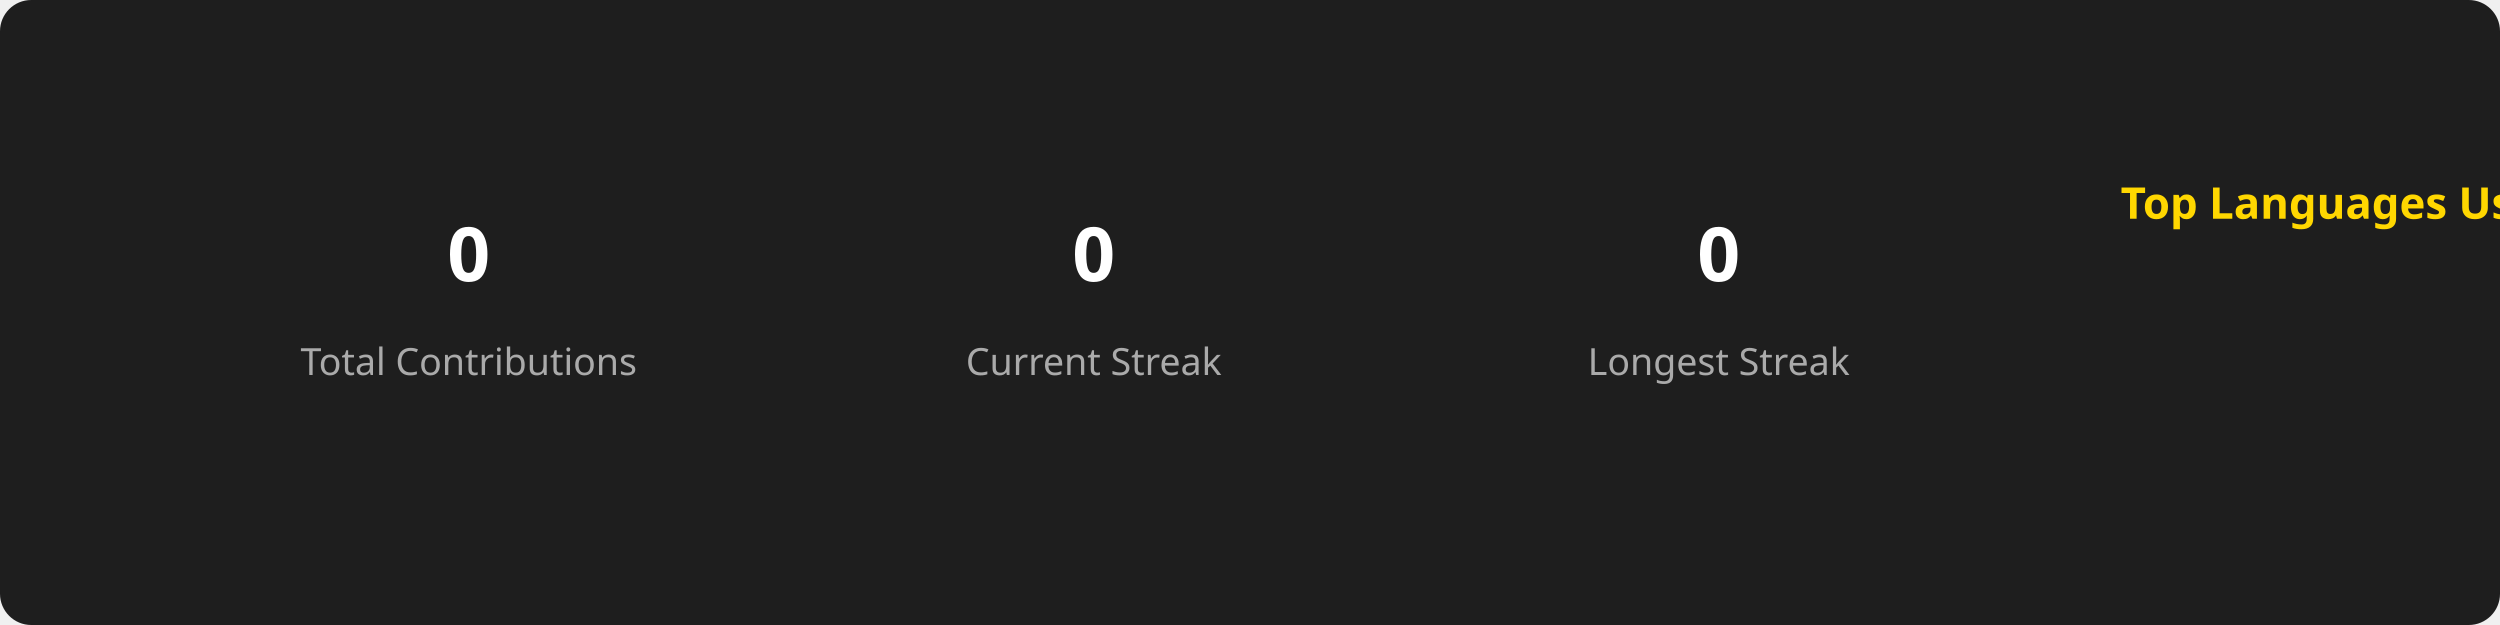
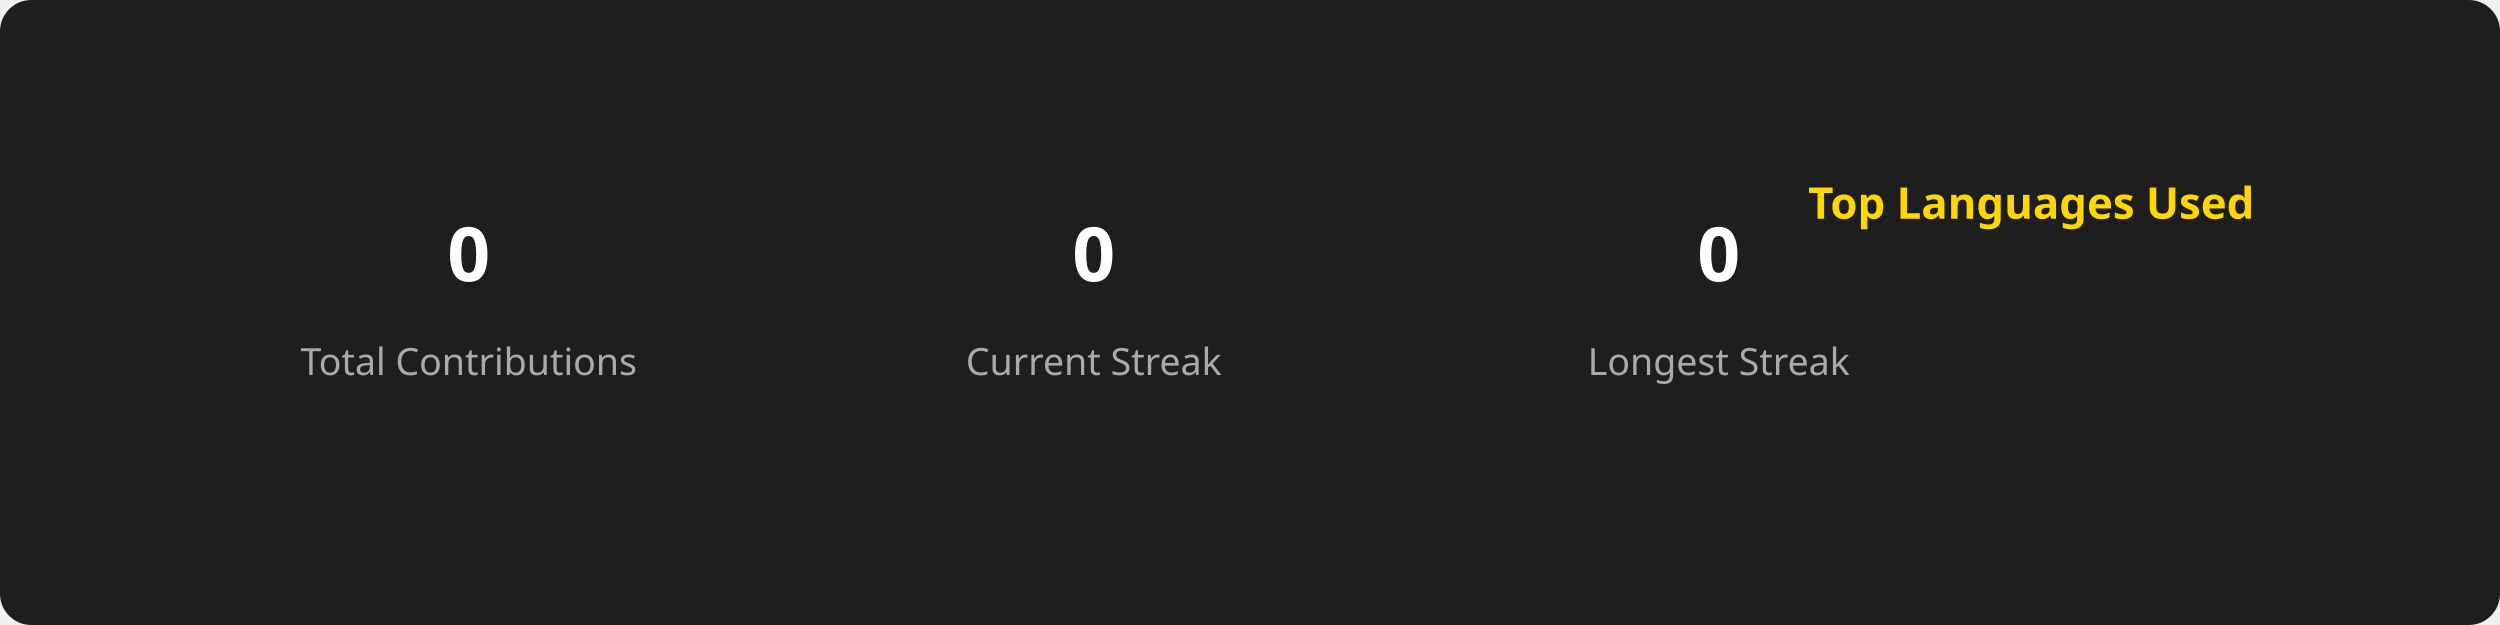
<svg xmlns="http://www.w3.org/2000/svg" width="800" height="200">
  <style>
    .title { font: bold 14px sans-serif; fill: #FFD700; }
    .stat { font: bold 24px sans-serif; fill: #FFFFFF; }
    .label { font: 12px sans-serif; fill: #AAAAAA; }
    .section { text-anchor: middle; }
  </style>
  <rect width="100%" height="100%" fill="#1E1E1E" rx="10" />
  <g class="section" transform="translate(150, 100)">
    <text class="stat" id="total_contributions" y="-10">0</text>
    <text class="label" y="20">Total Contributions</text>
  </g>
  <g class="section" transform="translate(350, 100)">
    <text class="stat" id="current_streak" y="-10">0</text>
    <text class="label" y="20">Current Streak</text>
  </g>
  <g class="section" transform="translate(550, 100)">
    <text class="stat" id="longest_streak" y="-10">0</text>
    <text class="label" y="20">Longest Streak</text>
  </g>
-   <g class="section" transform="translate(750, 100)">
-     <text class="title" y="-30">Top Languages Used</text>
-     <text class="label" id="top_languages" y="0">
+   <g class="section" transform="translate(650, 100)">
+     <text class="title" x="0" y="-30">Top Languages Used</text>
+     <text class="label" id="top_languages" x="0" y="0">
      
    </text>
  </g>
</svg>
